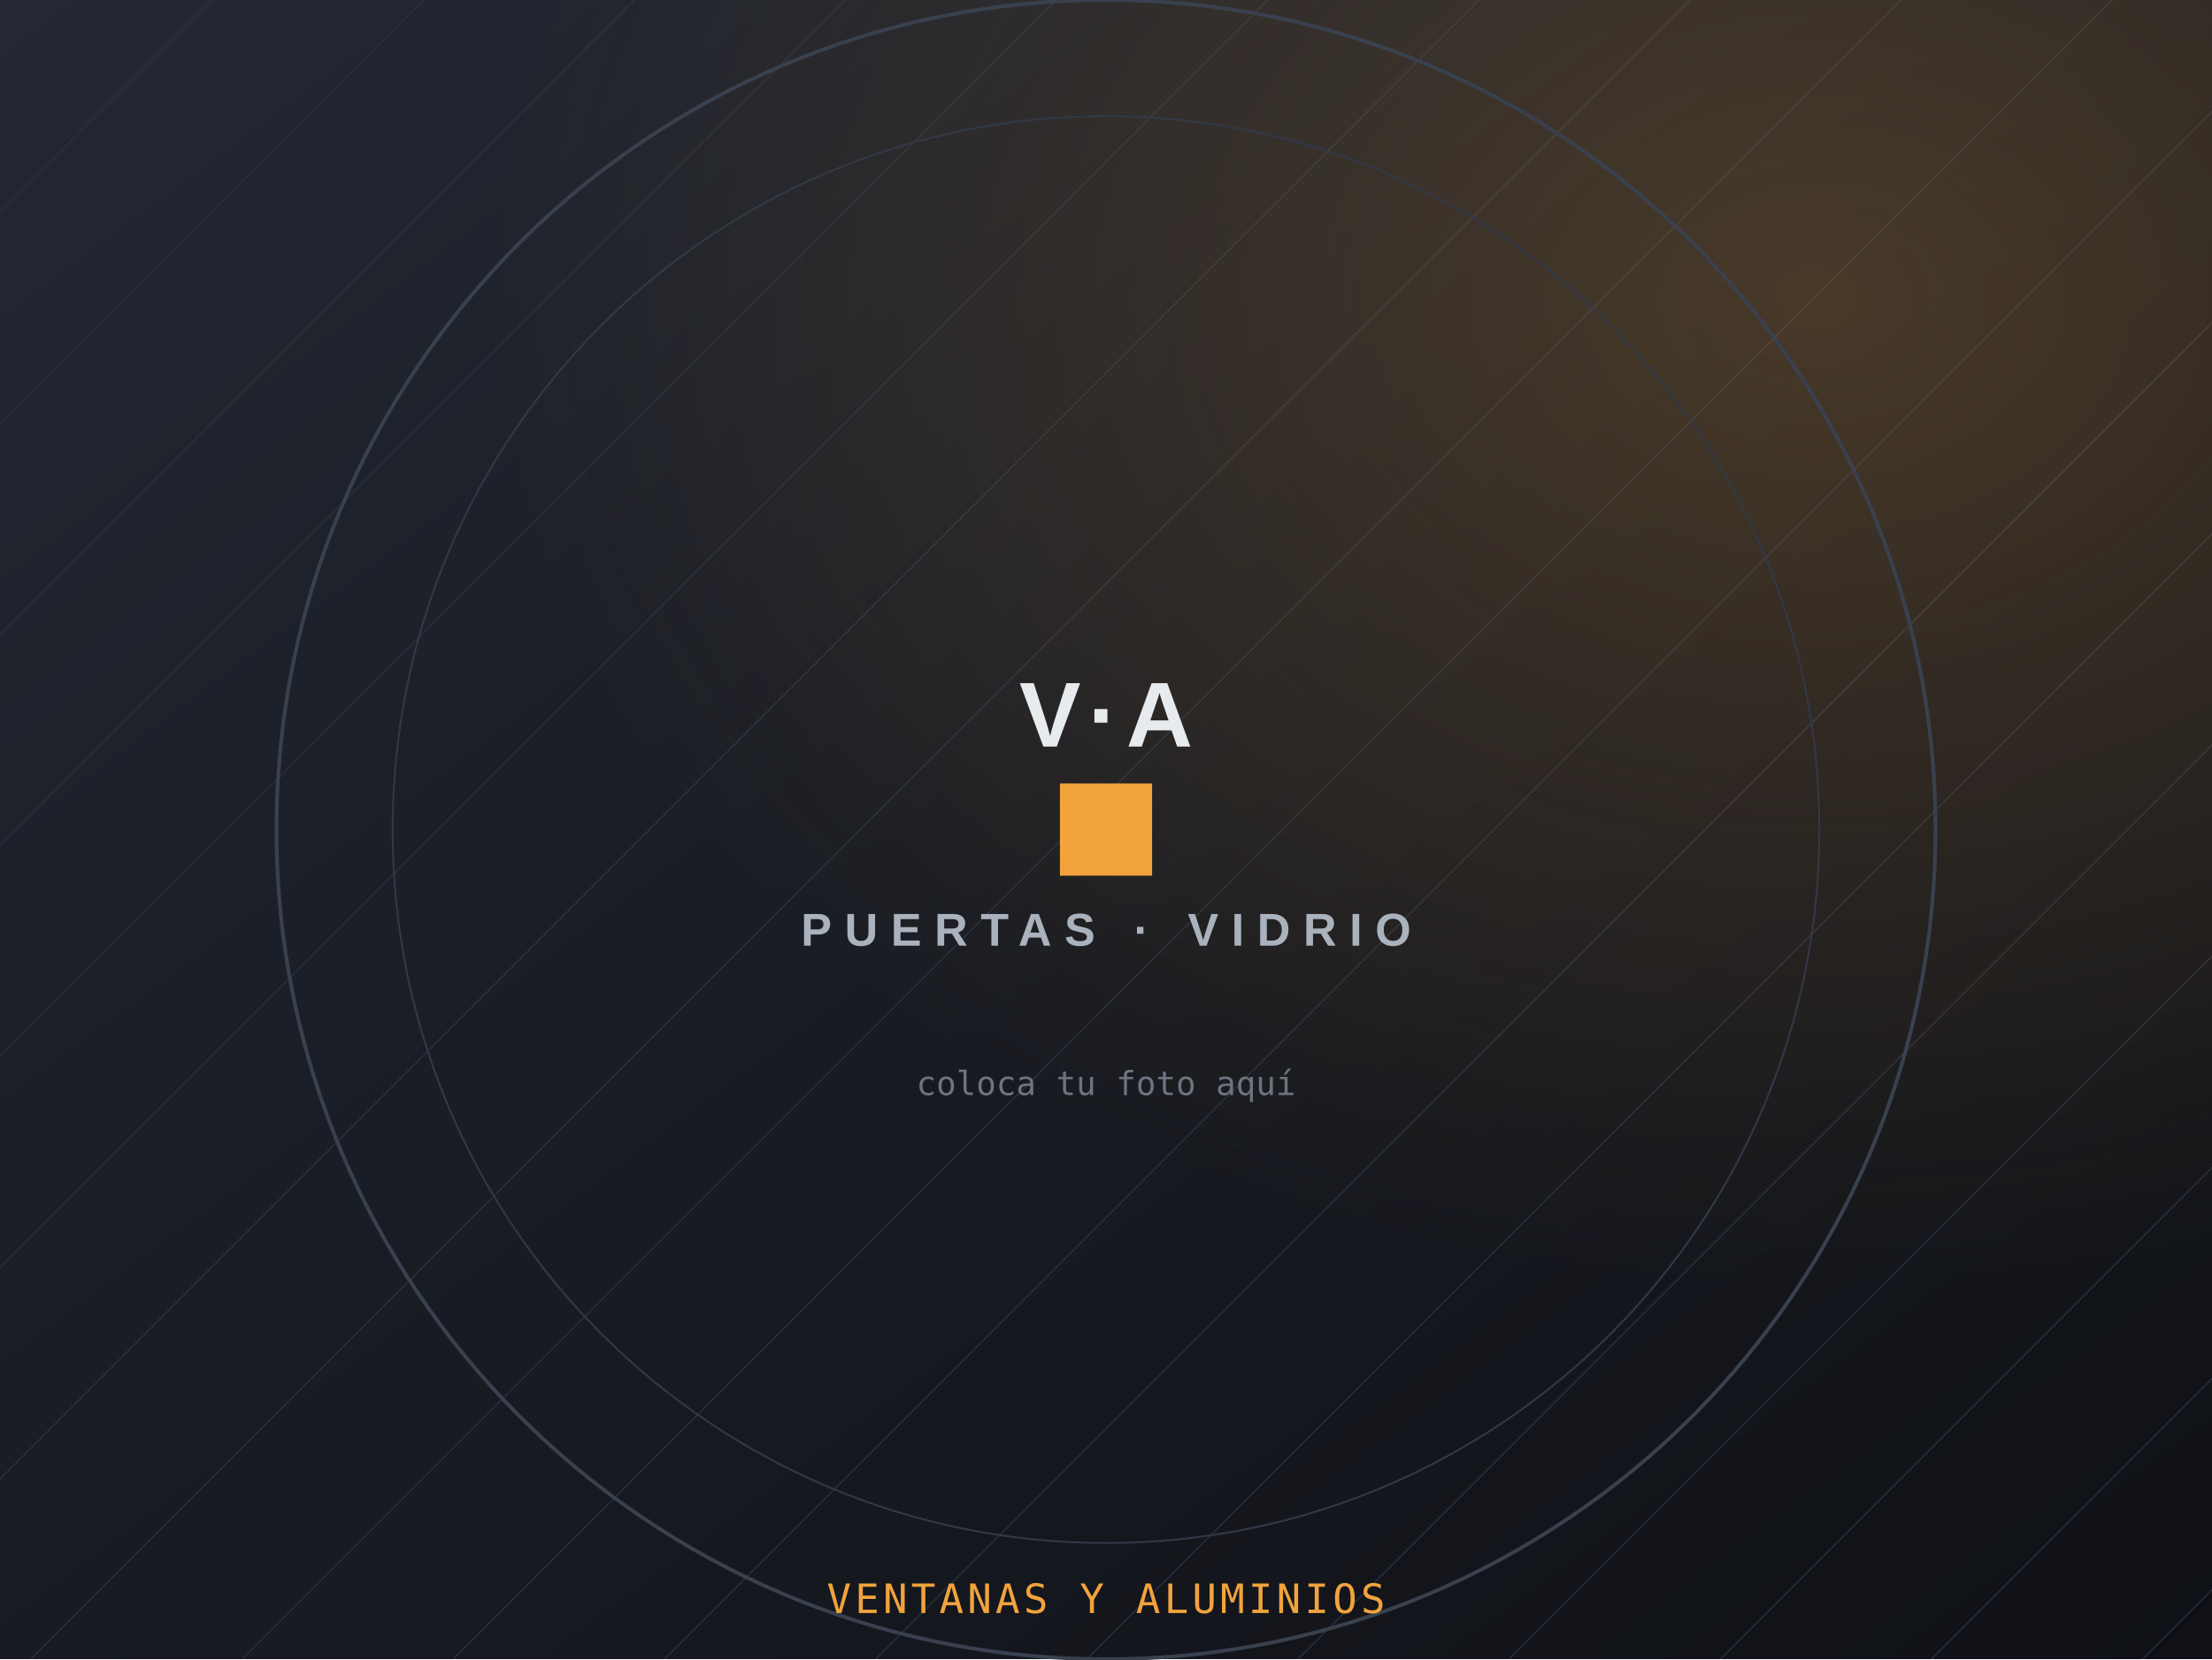
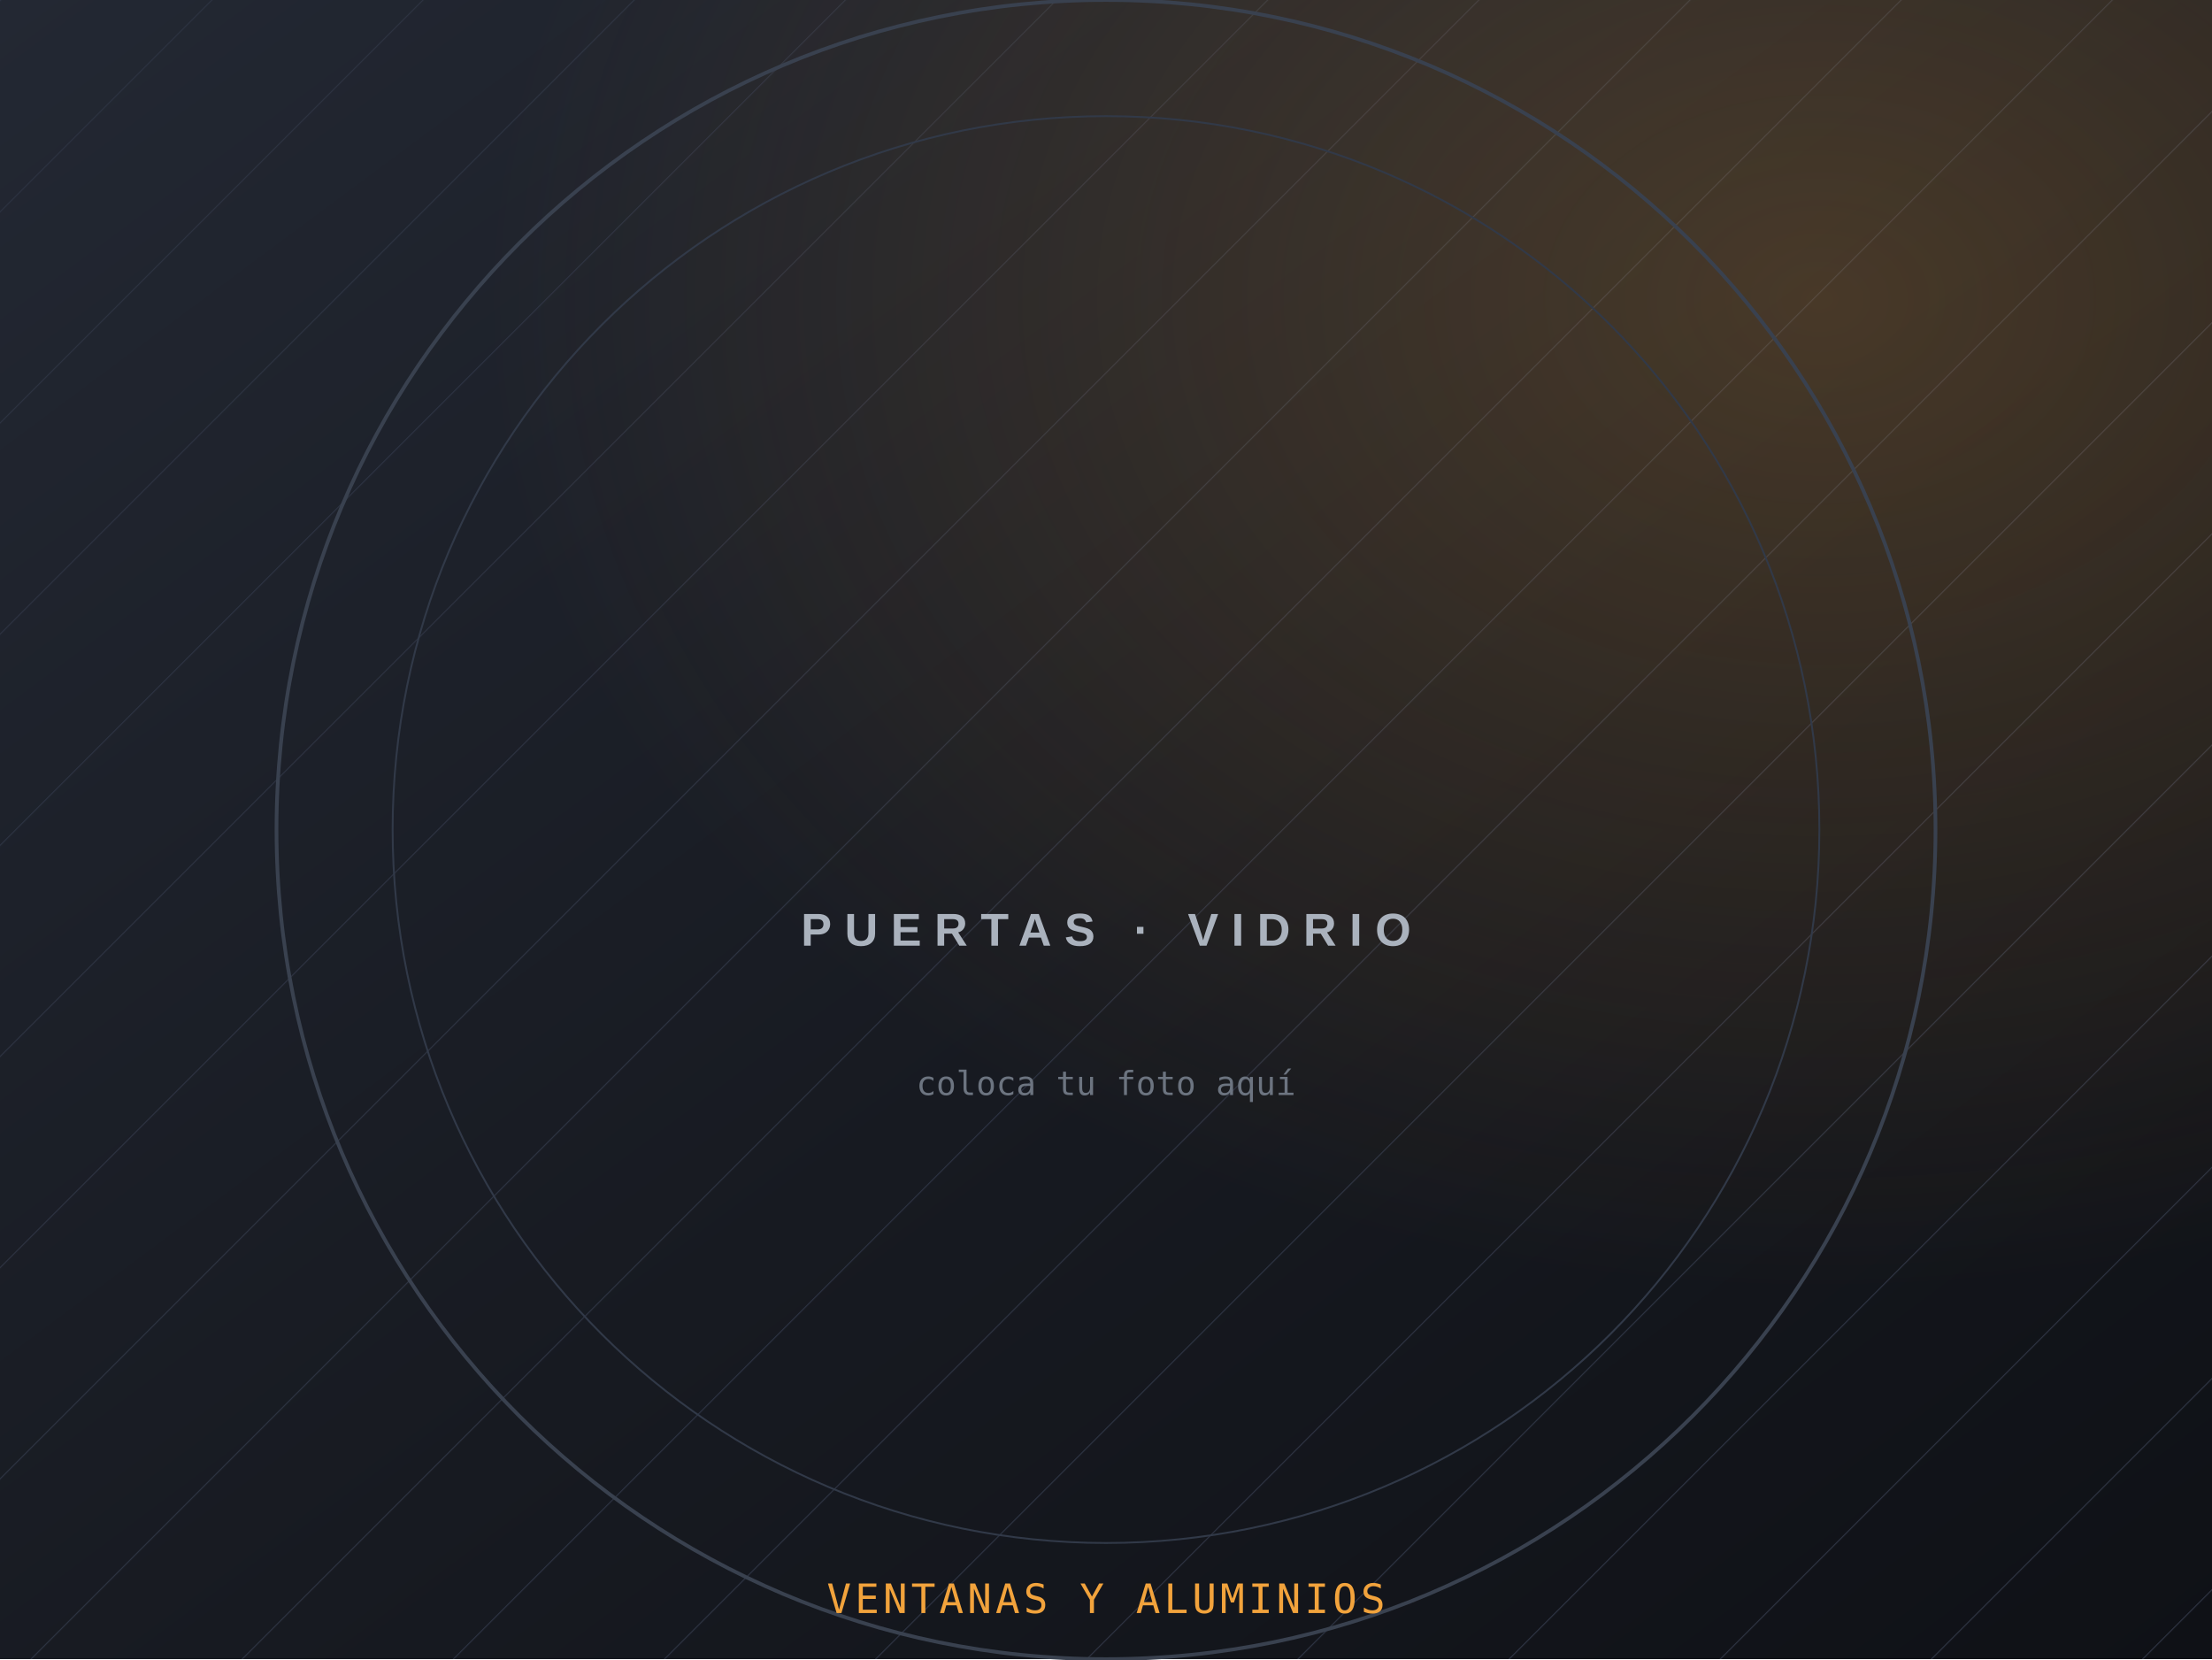
<svg xmlns="http://www.w3.org/2000/svg" width="1200" height="900" viewBox="0 0 1200 900" role="img" aria-label="Puertas · Vidrio — coloca tu foto aquí">
  <defs>
    <linearGradient id="g" x1="0" y1="0" x2="1" y2="1">
      <stop offset="0" stop-color="#232833" />
      <stop offset="0.55" stop-color="#171a21" />
      <stop offset="1" stop-color="#0f1116" />
    </linearGradient>
    <pattern id="lineas" width="81" height="81" patternUnits="userSpaceOnUse" patternTransform="rotate(45)">
      <line x1="0" y1="0" x2="0" y2="81" stroke="#2c3240" stroke-width="1.2" />
    </pattern>
    <radialGradient id="halo" cx="0.82" cy="0.18" r="0.6">
      <stop offset="0" stop-color="#f2a33c" stop-opacity="0.22" />
      <stop offset="1" stop-color="#f2a33c" stop-opacity="0" />
    </radialGradient>
  </defs>
  <rect width="1200" height="900" fill="url(#g)" />
  <rect width="1200" height="900" fill="url(#lineas)" />
  <rect width="1200" height="900" fill="url(#halo)" />
  <circle cx="600" cy="450" r="450" fill="none" stroke="#39414f" stroke-width="2" />
  <circle cx="600" cy="450" r="387" fill="none" stroke="#313948" stroke-width="1" />
-   <rect x="575" y="425" width="50" height="50" fill="#f2a33c" />
-   <text x="600" y="405" text-anchor="middle" fill="#e8ebee" font-family="Archivo, Arial, sans-serif" font-weight="800" font-size="50" letter-spacing="4">V·A</text>
  <text x="600" y="513" text-anchor="middle" fill="#aab2bd" font-family="Archivo, Arial, sans-serif" font-weight="600" font-size="25" letter-spacing="7">PUERTAS · VIDRIO</text>
  <text x="600" y="594" text-anchor="middle" fill="#6c7480" font-family="Space Mono, monospace" font-size="18">coloca tu foto aquí</text>
  <text x="600" y="875" text-anchor="middle" fill="#f2a33c" font-family="Space Mono, monospace" font-size="22" letter-spacing="2">VENTANAS Y ALUMINIOS</text>
</svg>
